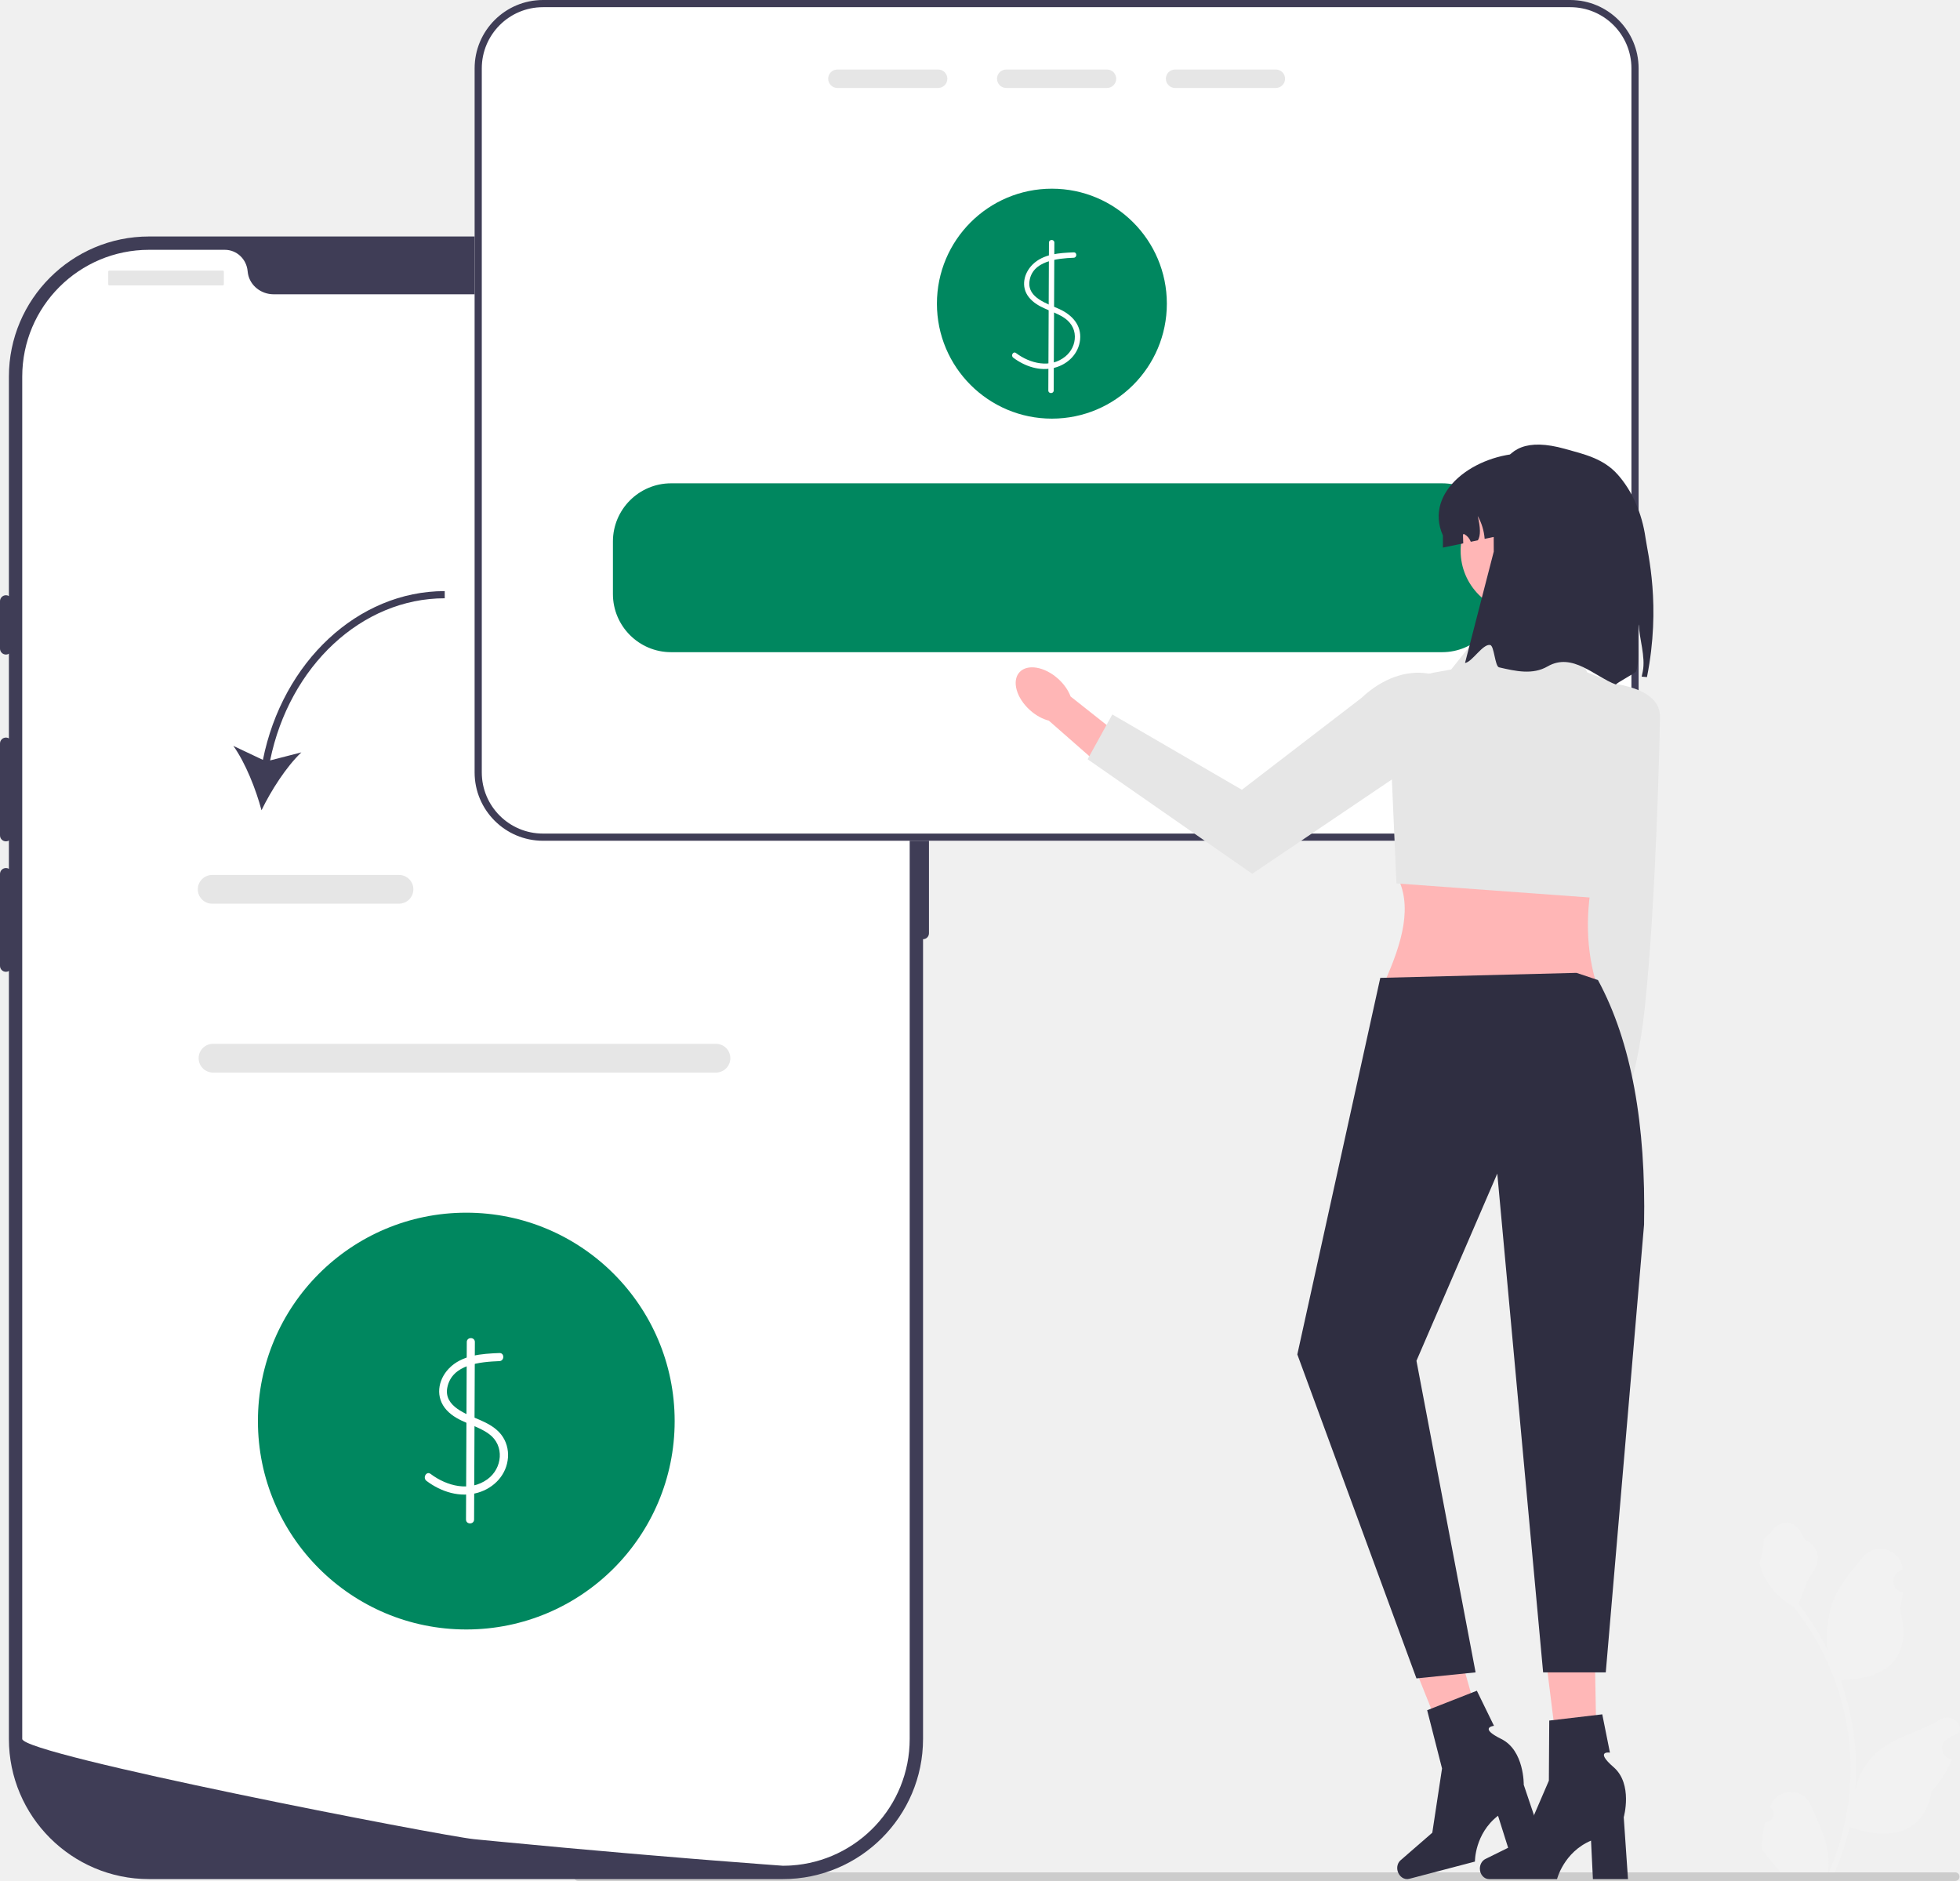
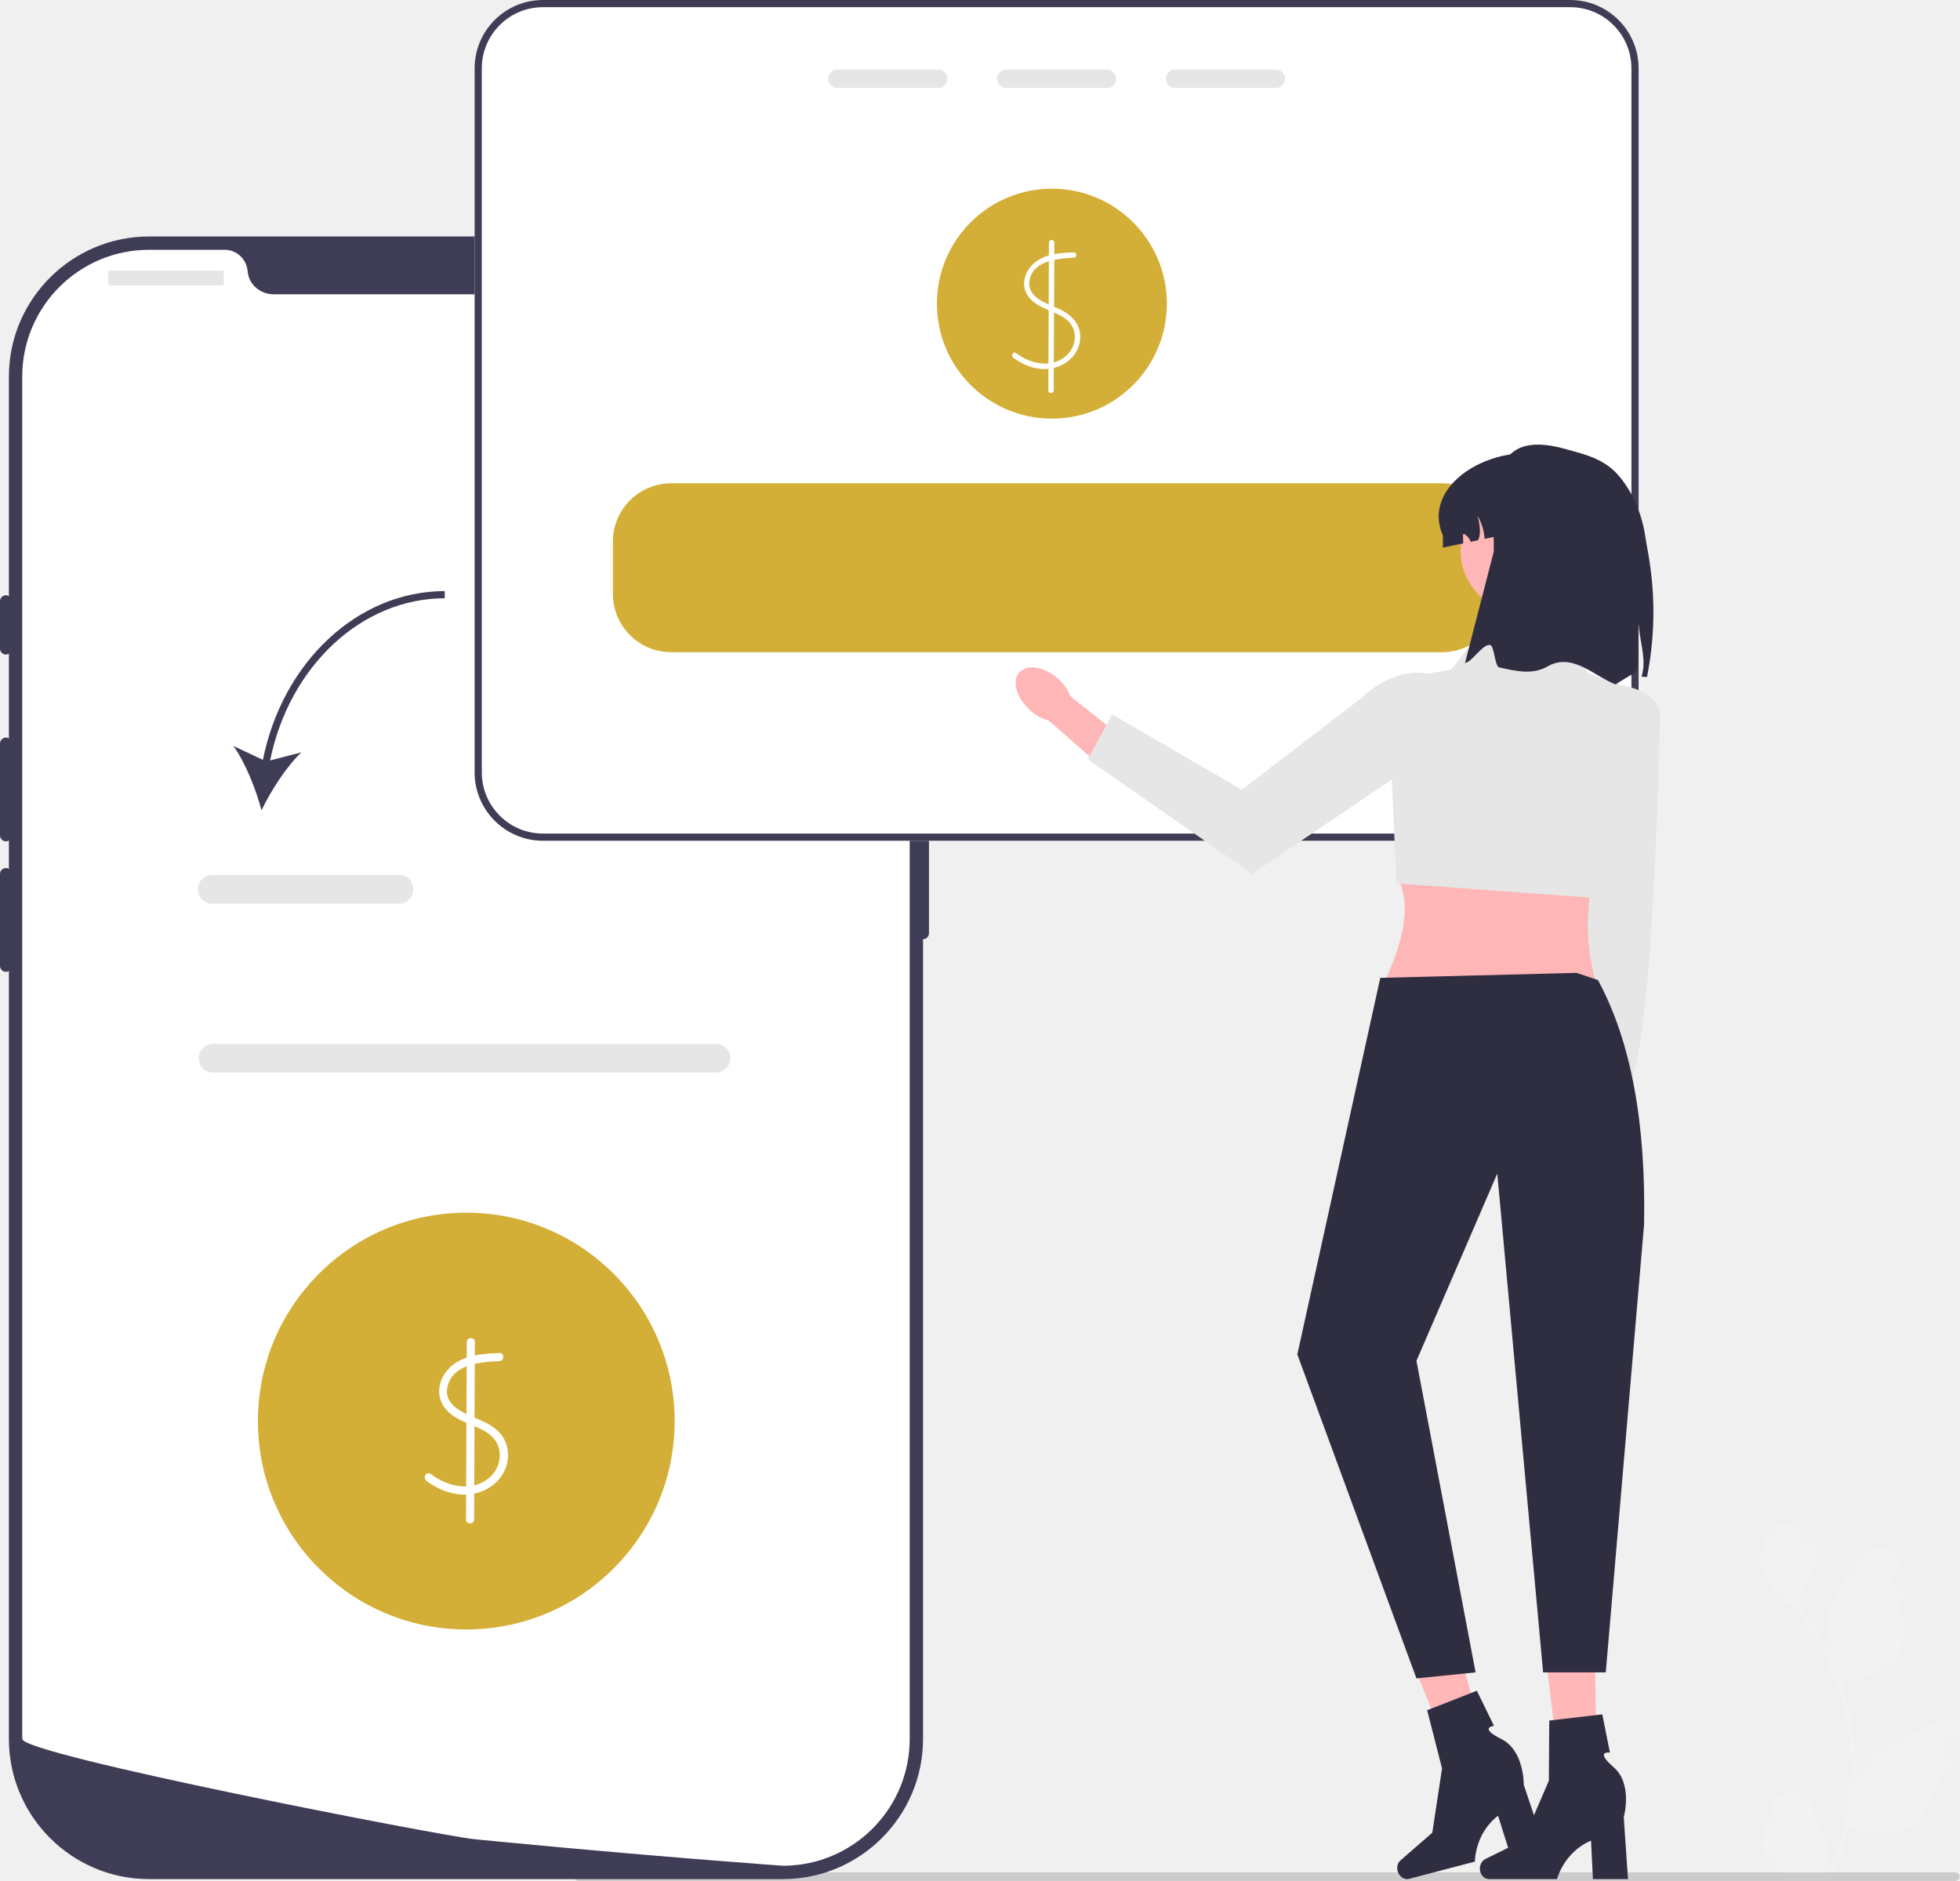
<svg xmlns="http://www.w3.org/2000/svg" width="545.563" height="523.501" viewBox="0 0 545.563 523.501">
  <path d="M491.304,507.168c2.066,.129,3.208-2.437,1.645-3.933l-.155-.618c.02-.05,.041-.099,.062-.148,2.089-4.982,9.17-4.947,11.241,.042,1.839,4.428,4.179,8.864,4.756,13.546,.258,2.067,.142,4.172-.316,6.2,4.308-9.411,6.575-19.687,6.575-30.021,0-2.597-.142-5.193-.433-7.783-.239-2.119-.568-4.224-.995-6.31-2.306-11.277-7.299-22.018-14.5-30.99-3.462-1.892-6.349-4.851-8.093-8.397-.626-1.279-1.117-2.655-1.35-4.056,.394,.052,1.486-5.949,1.188-6.317,.549-.833,1.532-1.247,2.131-2.06,2.982-4.043,7.091-3.337,9.236,2.157,4.582,2.313,4.627,6.148,1.815,9.837-1.789,2.347-2.035,5.522-3.604,8.035,.162,.207,.329,.407,.491,.614,2.961,3.798,5.522,7.88,7.681,12.169-.61-4.766,.291-10.508,1.826-14.21,1.748-4.217,5.025-7.769,7.91-11.415,3.466-4.379,10.573-2.468,11.184,3.083,.006,.054,.012,.107,.017,.161-.429,.242-.848,.499-1.259,.77-2.339,1.547-1.531,5.174,1.241,5.602l.063,.01c-.155,1.544-.42,3.074-.807,4.579,3.702,14.316-4.29,19.53-15.701,19.764-.252,.129-.497,.258-.749,.381,1.156,3.255,2.08,6.594,2.764,9.979,.614,2.99,1.04,6.013,1.279,9.049,.297,3.83,.271,7.68-.052,11.503l.019-.136c.82-4.211,3.107-8.145,6.427-10.87,4.946-4.063,11.933-5.559,17.268-8.824,2.568-1.572,5.859,.459,5.411,3.437l-.022,.143c-.794,.323-1.569,.698-2.319,1.117-.429,.242-.848,.499-1.259,.77-2.339,1.547-1.531,5.174,1.241,5.602l.063,.01c.045,.006,.084,.013,.129,.019-1.363,3.236-3.262,6.239-5.639,8.829-2.315,12.497-12.256,13.683-22.89,10.044h-.006c-1.163,5.064-2.861,10.011-5.044,14.726h-18.02c-.065-.2-.123-.407-.181-.607,1.666,.103,3.346,.006,4.986-.297-1.337-1.641-2.674-3.294-4.011-4.935-.032-.032-.058-.065-.084-.097-.678-.84-1.363-1.673-2.041-2.512l-0-.001c-.042-2.578,.267-5.147,.879-7.64l.001-0Z" fill="#f2f2f2" />
  <path d="M159.753,522.311c0,.66,.53,1.19,1.19,1.19h383.29c.66,0,1.19-.53,1.19-1.19,0-.66-.53-1.19-1.19-1.19H160.943c-.66,0-1.19,.53-1.19,1.19Z" fill="#ccc" />
  <g>
    <path d="M217.914,522.994H41.489c-21.512,0-39.013-17.501-39.013-39.014V104.831c0-21.512,17.501-39.013,39.013-39.013H217.914c21.512,0,39.013,17.501,39.013,39.013V483.98c0,21.512-17.501,39.014-39.013,39.014Z" fill="#3f3d56" />
    <path d="M256.927,205.281c-.91,0-1.65,.74-1.65,1.65v52.815c0,.91,.74,1.65,1.65,1.65s1.65-.74,1.65-1.65v-52.815c0-.91-.74-1.65-1.65-1.65Z" fill="#3f3d56" />
    <path d="M253.213,104.831V483.973c0,18.724-14.573,34.041-33.001,35.229h-.008c-.272,.017-.545,.033-.825,.041-.487,.025-.974,.033-1.469,.033,0,0-1.816-.132-5.133-.38-3.35-.248-8.227-.619-14.309-1.106-1.824-.14-3.747-.297-5.777-.462-4.044-.33-8.483-.693-13.245-1.106-1.898-.157-3.862-.33-5.867-.503-10.249-.883-21.728-1.915-33.834-3.086-2.047-.19-4.11-.388-6.189-.594-.545-.058-1.098-.107-1.65-.165-8.632-.85-125.716-23.478-125.716-27.901V104.831c0-19.5,15.803-35.303,35.303-35.303h21.076c3.367,0,6.074,2.624,6.363,5.983,.025,.223,.05,.446,.091,.668,.611,3.375,3.705,5.727,7.138,5.727h107.082c3.433,0,6.528-2.352,7.138-5.727,.041-.223,.066-.446,.091-.668,.289-3.359,2.996-5.983,6.362-5.983h21.076c19.5,0,35.303,15.803,35.303,35.303Z" fill="#fff" />
    <path d="M1.65,165.67c-.91,0-1.65,.74-1.65,1.65v13.204c0,.91,.74,1.65,1.65,1.65s1.65-.74,1.65-1.65v-13.204c0-.91-.74-1.65-1.65-1.65Z" fill="#3f3d56" />
    <path d="M1.65,205.281c-.91,0-1.65,.74-1.65,1.65v25.582c0,.91,.74,1.65,1.65,1.65s1.65-.74,1.65-1.65v-25.582c0-.91-.74-1.65-1.65-1.65Z" fill="#3f3d56" />
    <path d="M1.65,241.591c-.91,0-1.65,.74-1.65,1.65v25.582c0,.91,.74,1.65,1.65,1.65s1.65-.74,1.65-1.65v-25.582c0-.91-.74-1.65-1.65-1.65Z" fill="#3f3d56" />
    <rect x="30.121" y="75.308" width="32.184" height="4.126" rx=".31" ry=".31" fill="#e6e6e6" />
    <circle cx="202.049" cy="76.133" r="3.301" fill="#e6e6e6" />
    <circle cx="211.127" cy="76.133" r="3.301" fill="#e6e6e6" />
    <circle cx="220.204" cy="76.133" r="3.301" fill="#e6e6e6" />
  </g>
  <path d="M199.289,298.516H59.289c-2.206,0-4-1.794-4-4s1.794-4,4-4H199.289c2.206,0,4,1.794,4,4s-1.794,4-4,4Z" fill="#e6e6e6" />
-   <circle cx="129.791" cy="395.516" r="58" fill="#00875f" />
+   <circle cx="129.791" cy="395.516" r="58" fill="#d4af37" />
  <path d="M139.009,376.578c-4.895,.201-10.429,.537-14.046,4.293-3.143,3.263-3.832,8.105-.645,11.589,3.196,3.493,8.165,3.965,11.848,6.69,4.326,3.2,3.692,9.529-.494,12.562-4.936,3.576-11.309,1.909-15.822-1.494-1.156-.872-2.279,1.081-1.136,1.943,4.043,3.048,9.319,4.745,14.317,3.287,4.511-1.316,8.009-4.995,8.364-9.78,.17-2.284-.48-4.601-1.9-6.404-1.499-1.903-3.658-3.074-5.841-4.027-3.757-1.641-10.227-3.763-9.134-9.104,1.324-6.474,9.204-7.087,14.487-7.304,1.443-.059,1.45-2.31,0-2.25h0Z" fill="#fff" />
  <path d="M129.928,373.516l-.216,49.393c-.006,1.448,2.244,1.45,2.25,0l.216-49.393c.006-1.448-2.244-1.45-2.25,0h0Z" fill="#fff" />
  <path d="M437.086,0H151.126c-10.49,0-19.02,8.53-19.02,19.02V214.98c0,10.49,8.53,19.02,19.02,19.02H437.086c10.49,0,19.02-8.53,19.02-19.02V19.02c0-10.49-8.53-19.02-19.02-19.02Z" fill="#fff" />
-   <circle cx="292.791" cy="84.516" r="32" fill="#00875f" />
+   <circle cx="292.791" cy="84.516" r="32" fill="#d4af37" />
  <path d="M298.861,70.236c-3.961,.163-8.42,.414-11.417,3.362-2.482,2.442-3.35,6.243-1.069,9.118,2.401,3.027,6.395,3.601,9.53,5.536,1.948,1.202,3.239,3.024,3.281,5.364,.039,2.191-.972,4.239-2.663,5.612-4.148,3.37-9.805,1.975-13.729-.972-.772-.58-1.521,.722-.757,1.295,3.25,2.441,7.435,3.858,11.479,2.808,3.723-.967,6.721-3.895,7.125-7.808,.425-4.124-2.283-6.932-5.794-8.544-3.21-1.473-8.839-3.042-8.308-7.616,.675-5.817,7.795-6.469,12.323-6.655,.962-.04,.967-1.54,0-1.5h0Z" fill="#fff" />
  <path d="M291.977,67.516l-.18,41.158c-.004,.965,1.496,.967,1.5,0l.18-41.158c.004-.965-1.496-.967-1.5,0h0Z" fill="#fff" />
  <path d="M437.086,0H151.126c-10.49,0-19.02,8.53-19.02,19.02V214.98c0,10.49,8.53,19.02,19.02,19.02H437.086c10.49,0,19.02-8.53,19.02-19.02V19.02c0-10.49-8.53-19.02-19.02-19.02Zm17.02,214.98c0,9.39-7.63,17.02-17.02,17.02H151.126c-9.39,0-17.02-7.63-17.02-17.02V19.02c0-9.39,7.63-17.02,17.02-17.02H437.086c9.39,0,17.02,7.63,17.02,17.02V214.98Z" fill="#3f3d56" />
  <g>
    <path d="M261.136,19.35h-28.06c-1.41,0-2.56,1.15-2.56,2.56,0,1.42,1.15,2.57,2.56,2.57h28.06c1.41,0,2.56-1.15,2.56-2.57,0-1.41-1.15-2.56-2.56-2.56Z" fill="#e6e6e6" />
    <path d="M308.136,19.35h-28.06c-1.41,0-2.56,1.15-2.56,2.56,0,1.42,1.15,2.57,2.56,2.57h28.06c1.41,0,2.56-1.15,2.56-2.57,0-1.41-1.15-2.56-2.56-2.56Z" fill="#e6e6e6" />
    <path d="M355.136,19.35h-28.06c-1.41,0-2.56,1.15-2.56,2.56,0,1.42,1.15,2.57,2.56,2.57h28.06c1.41,0,2.56-1.15,2.56-2.57,0-1.41-1.15-2.56-2.56-2.56Z" fill="#e6e6e6" />
  </g>
-   <path d="M401.416,134.516H186.796c-8.93,0-16.19,7.26-16.19,16.19v14.62c0,8.93,7.26,16.19,16.19,16.19h214.62c8.93,0,16.19-7.26,16.19-16.19v-14.62c0-8.93-7.26-16.19-16.19-16.19Z" fill="#00875f" />
+   <path d="M401.416,134.516H186.796c-8.93,0-16.19,7.26-16.19,16.19v14.62c0,8.93,7.26,16.19,16.19,16.19h214.62c8.93,0,16.19-7.26,16.19-16.19v-14.62c0-8.93-7.26-16.19-16.19-16.19Z" fill="#d4af37" />
  <path d="M73.179,211.492l-8.23-3.899c3.376,4.711,6.284,12.068,7.841,17.922,2.637-5.453,6.887-12.126,11.094-16.112l-8.698,2.238c5.36-26.268,25.519-45.126,48.604-45.126v-2c-24.113,0-45.139,19.648-50.611,46.976Z" fill="#3f3d56" />
  <path d="M111.058,251.516H59.058c-2.206,0-4-1.794-4-4s1.794-4,4-4h52c2.206,0,4,1.794,4,4s-1.794,4-4,4Z" fill="#e6e6e6" />
  <g>
    <polygon points="456.979 238.488 456.454 279.327 446.293 315.732 438.17 312.702 441.776 279.333 441.302 234.176 456.979 238.488" fill="#ffb6b6" />
    <ellipse cx="440.63" cy="320.578" rx="9.634" ry="5.72" transform="translate(46.30757 696.6564) rotate(-79.68097)" fill="#ffb6b6" />
    <path d="M444.648,189.861s17.407,.24,17.392,9.487c-.008,5.221-1.129,52.623-4.25,81.42-2.406,22.207-7,28-7,28l-11-25,4.857-93.906Z" fill="#e6e6e6" />
    <path d="M444.201,273.299h-58.788c4.927-10.995,7.957-21.467,3.221-29.796l55.566-3.221c-2.777,11.244-3.116,22.28,0,33.018Z" fill="#ffb6b6" />
    <path d="M436.953,175.856l-23.354-1.611-9.664,12.08-4.899,.891c-7.344,1.335-12.573,7.889-12.245,15.346l1.906,43.313,55.821,4.07,13.374-56.402-16.106-6.412-4.832-11.274Z" fill="#e6e6e6" />
    <g>
      <path d="M294.531,188.922c1.657,1.491,2.84,3.232,3.465,4.921l16.681,13.203-6.515,7.754-16.22-14.228c-1.745-.443-3.601-1.436-5.258-2.927-3.785-3.405-5.097-8.118-2.93-10.527,2.167-2.409,6.992-1.601,10.777,1.804h0Z" fill="#ffb6b6" />
      <path d="M412.468,200.037v0l-63.916,43.159-45.817-31.884,6.879-12.46,36.06,20.957,33.255-25.534c11.842-11.123,26.684-8.967,33.539,5.762Z" fill="#e6e6e6" />
    </g>
    <circle cx="423.891" cy="153.302" r="17.326" fill="#ffb6b6" />
    <path d="M447.441,149.046v3.36l-19.54-5.5-14.65,3.07c-.17-2.23-.83-4.42-1.93-6.36,.765,3.112,.851,5.519,.04,6.76l-1.97,.41c-.32-.87-.94-1.63-1.75-2.09-.08-.05-.18-.09-.27-.06-.14,.05-.15,.23-.15,.37,.02,.74,.04,1.48,.07,2.22l-5.66,1.18v-3.36c-5.43-12.218,8.882-22.79,22.91-22.9,6.33-.05,12.05,2.56,16.2,6.7,4.14,4.15,6.7,9.87,6.7,16.2Z" fill="#2f2e41" />
    <path d="M458.433,188.444l-1.476-.122c.105-.483,.21-.959,.306-1.441,.818-4.05-.982-9.205-1.115-13.095-.694,4.111,.493,9.168-.736,13.071-.137,.434-5.476,3.232-5.623,3.66-5.909-2.161-12.063-9.066-19.032-5.033-4.121,2.385-8.824,1.34-13.503,.248-1.158-.27-1.319-5.99-2.466-6.215-2.053-.402-5.068,4.797-7,5l8-31c0-16.864-1.562-34.557,19.8-28.594,5.373,1.5,10.69,2.675,14.656,7.11,3.965,4.44,6.789,10.646,7.789,17.713,.603,4.263,4.367,18.739,.397,38.7Z" fill="#2f2e41" />
    <g>
      <polygon points="444.638 500.18 435.102 500.405 429.786 457.561 443.859 457.228 444.638 500.18" fill="#ffb7b7" />
      <path d="M411.919,520.077h0c0,1.611,1.143,2.917,2.554,2.917h18.929s1.863-7.488,9.458-10.71l.524,10.71h9.765l-1.183-17.222s2.612-9.214-2.813-13.924c-5.425-4.71-1.031-4.054-1.031-4.054l-2.134-10.659-14.756,1.735-.108,16.732-7.161,16.608-10.503,5.188c-.935,.462-1.54,1.514-1.54,2.677l-0,0Z" fill="#2f2e41" />
    </g>
    <g>
      <polygon points="415.624 493.198 406.457 495.836 390.443 455.743 403.972 451.85 415.624 493.198" fill="#ffb7b7" />
      <path d="M389.025,520.746h0c.409,1.558,1.846,2.531,3.21,2.174l18.31-4.803s-.098-7.716,6.43-12.76l3.225,10.227,9.445-2.478-5.515-16.358s.189-9.575-6.254-12.754c-6.443-3.179-2.026-3.66-2.026-3.66l-4.769-9.769-13.833,5.423,4.141,16.212-2.712,17.882-8.843,7.684c-.787,.684-1.105,1.855-.81,2.981l-0,0Z" fill="#2f2e41" />
    </g>
    <path d="M438.791,270.768l6,2c9.381,17.326,13.358,40.334,12.831,68.078l-10.658,124.611h-17.437l-12.76-138.822-22.5,52.105,16.462,86.717-16.462,1.678-33.158-90.172,23.092-104.802,54.589-1.395Z" fill="#2f2e41" />
  </g>
</svg>
